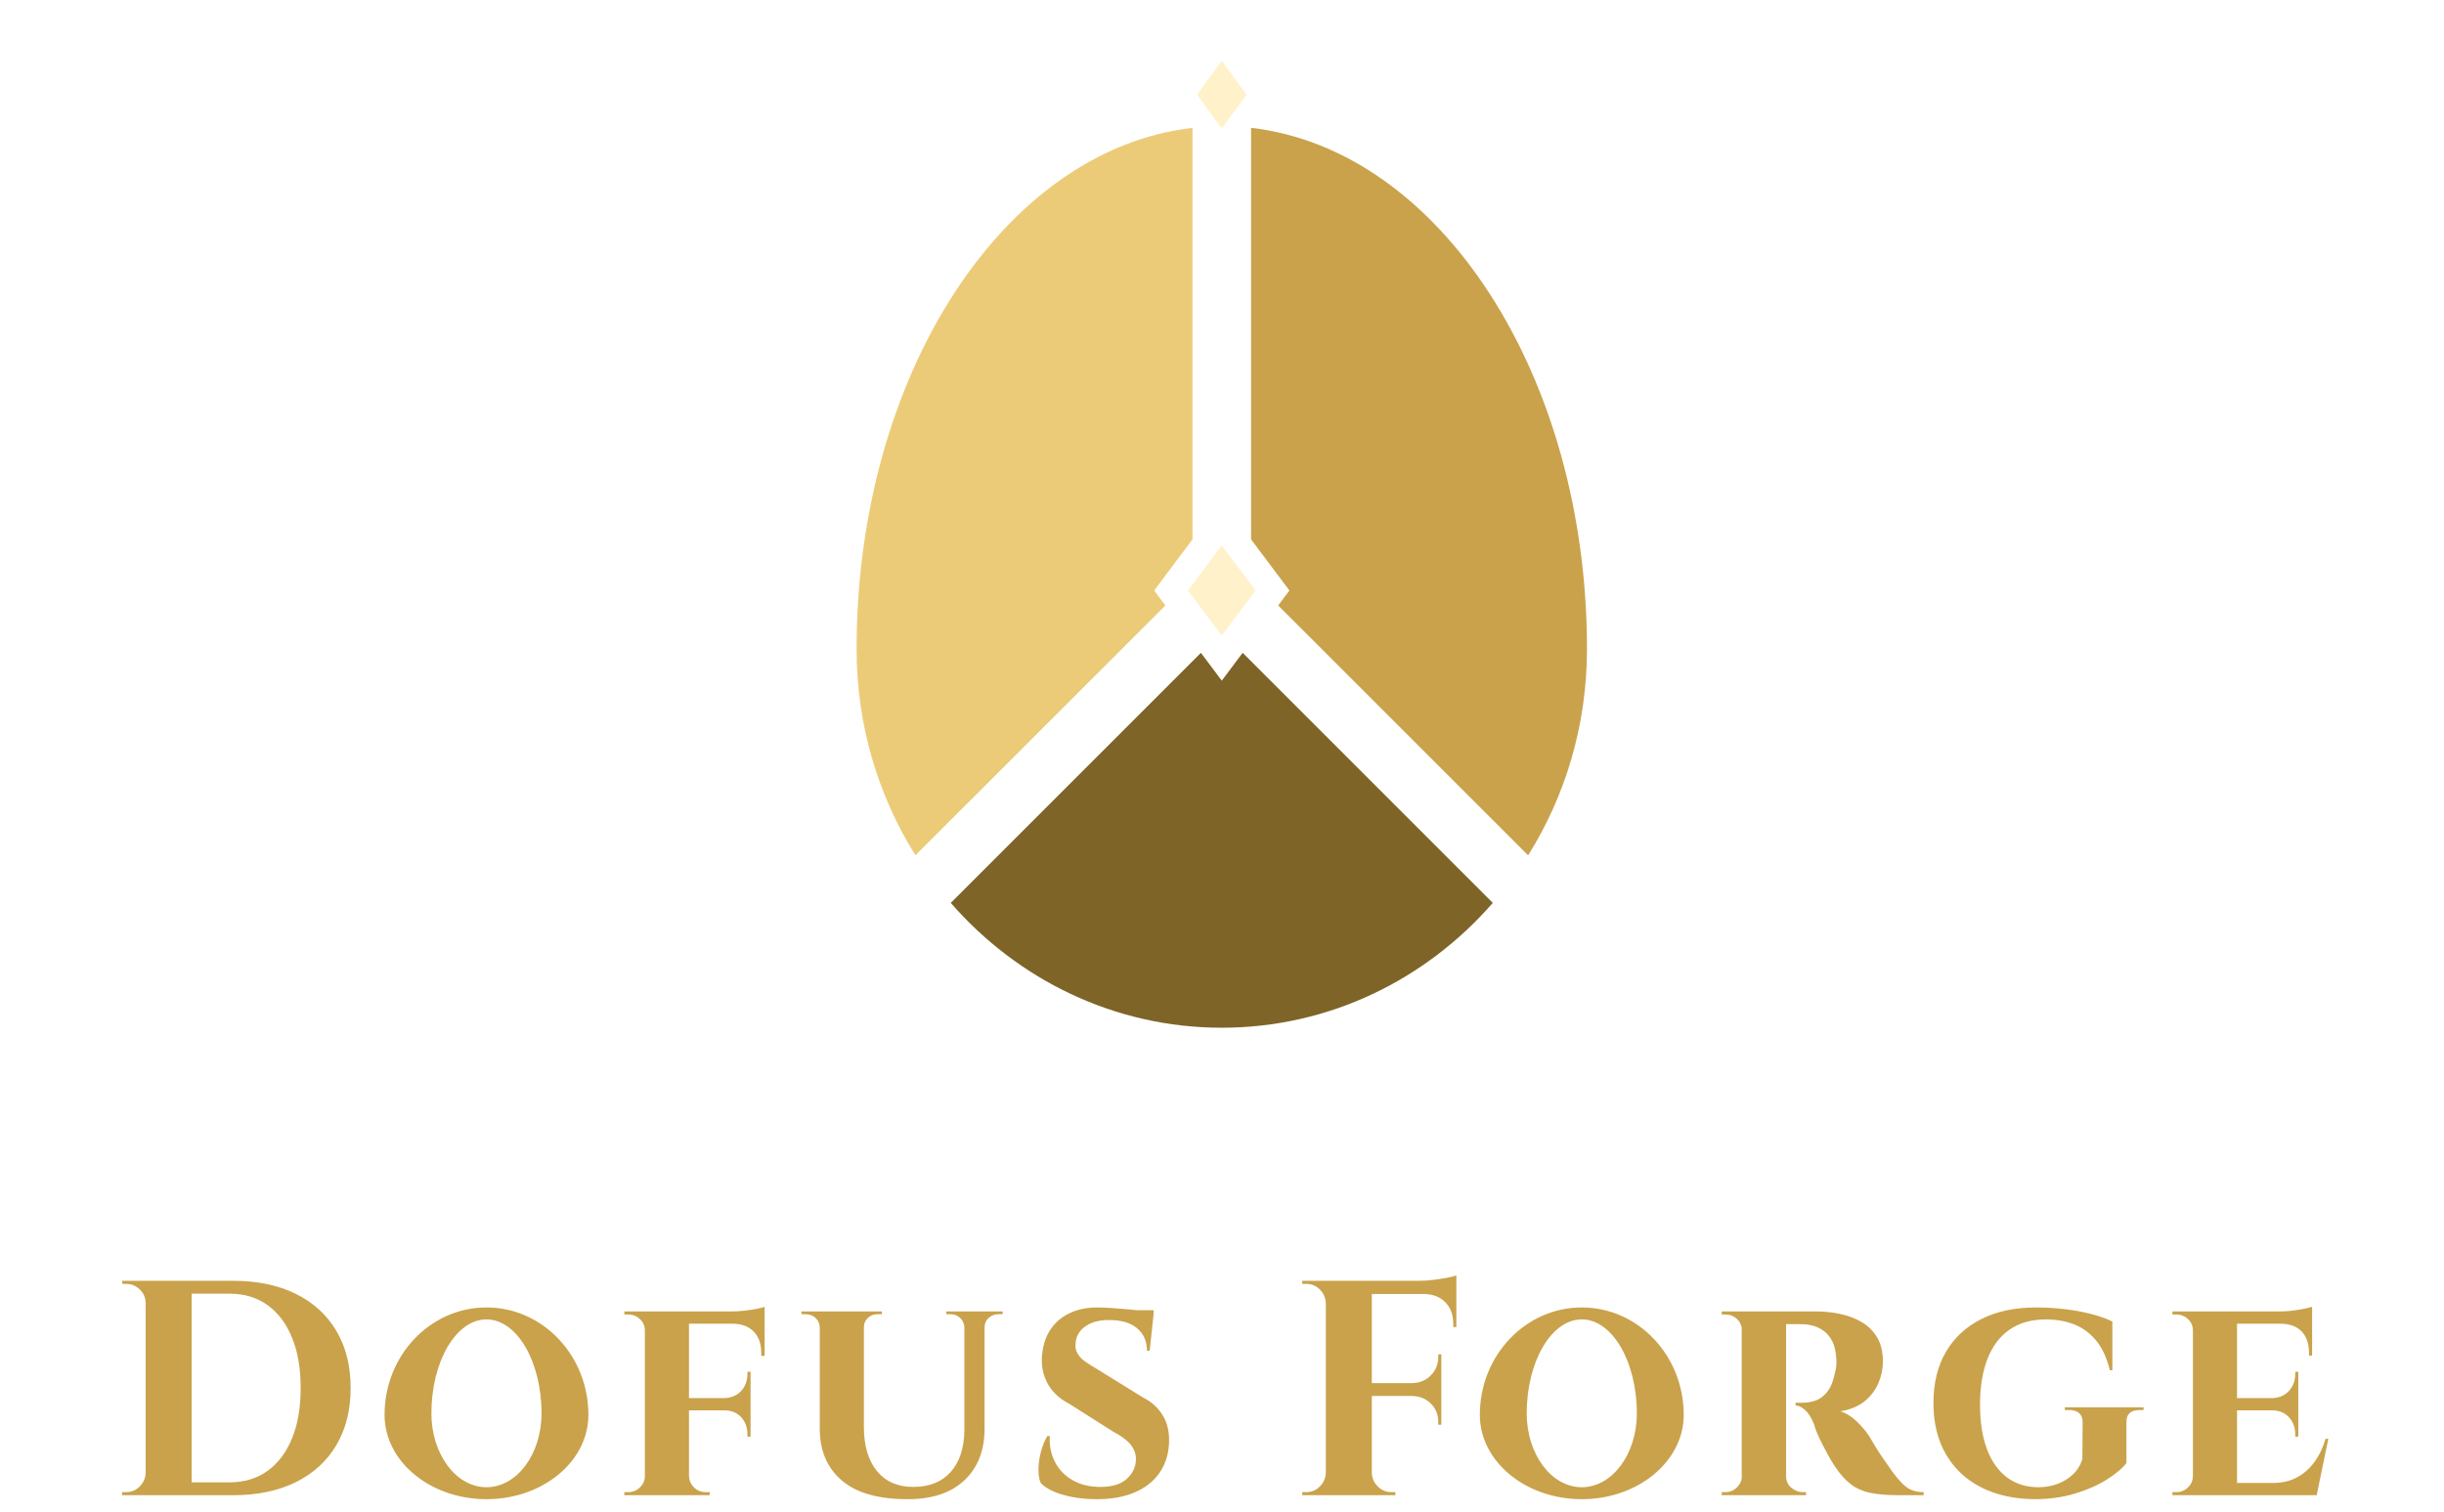
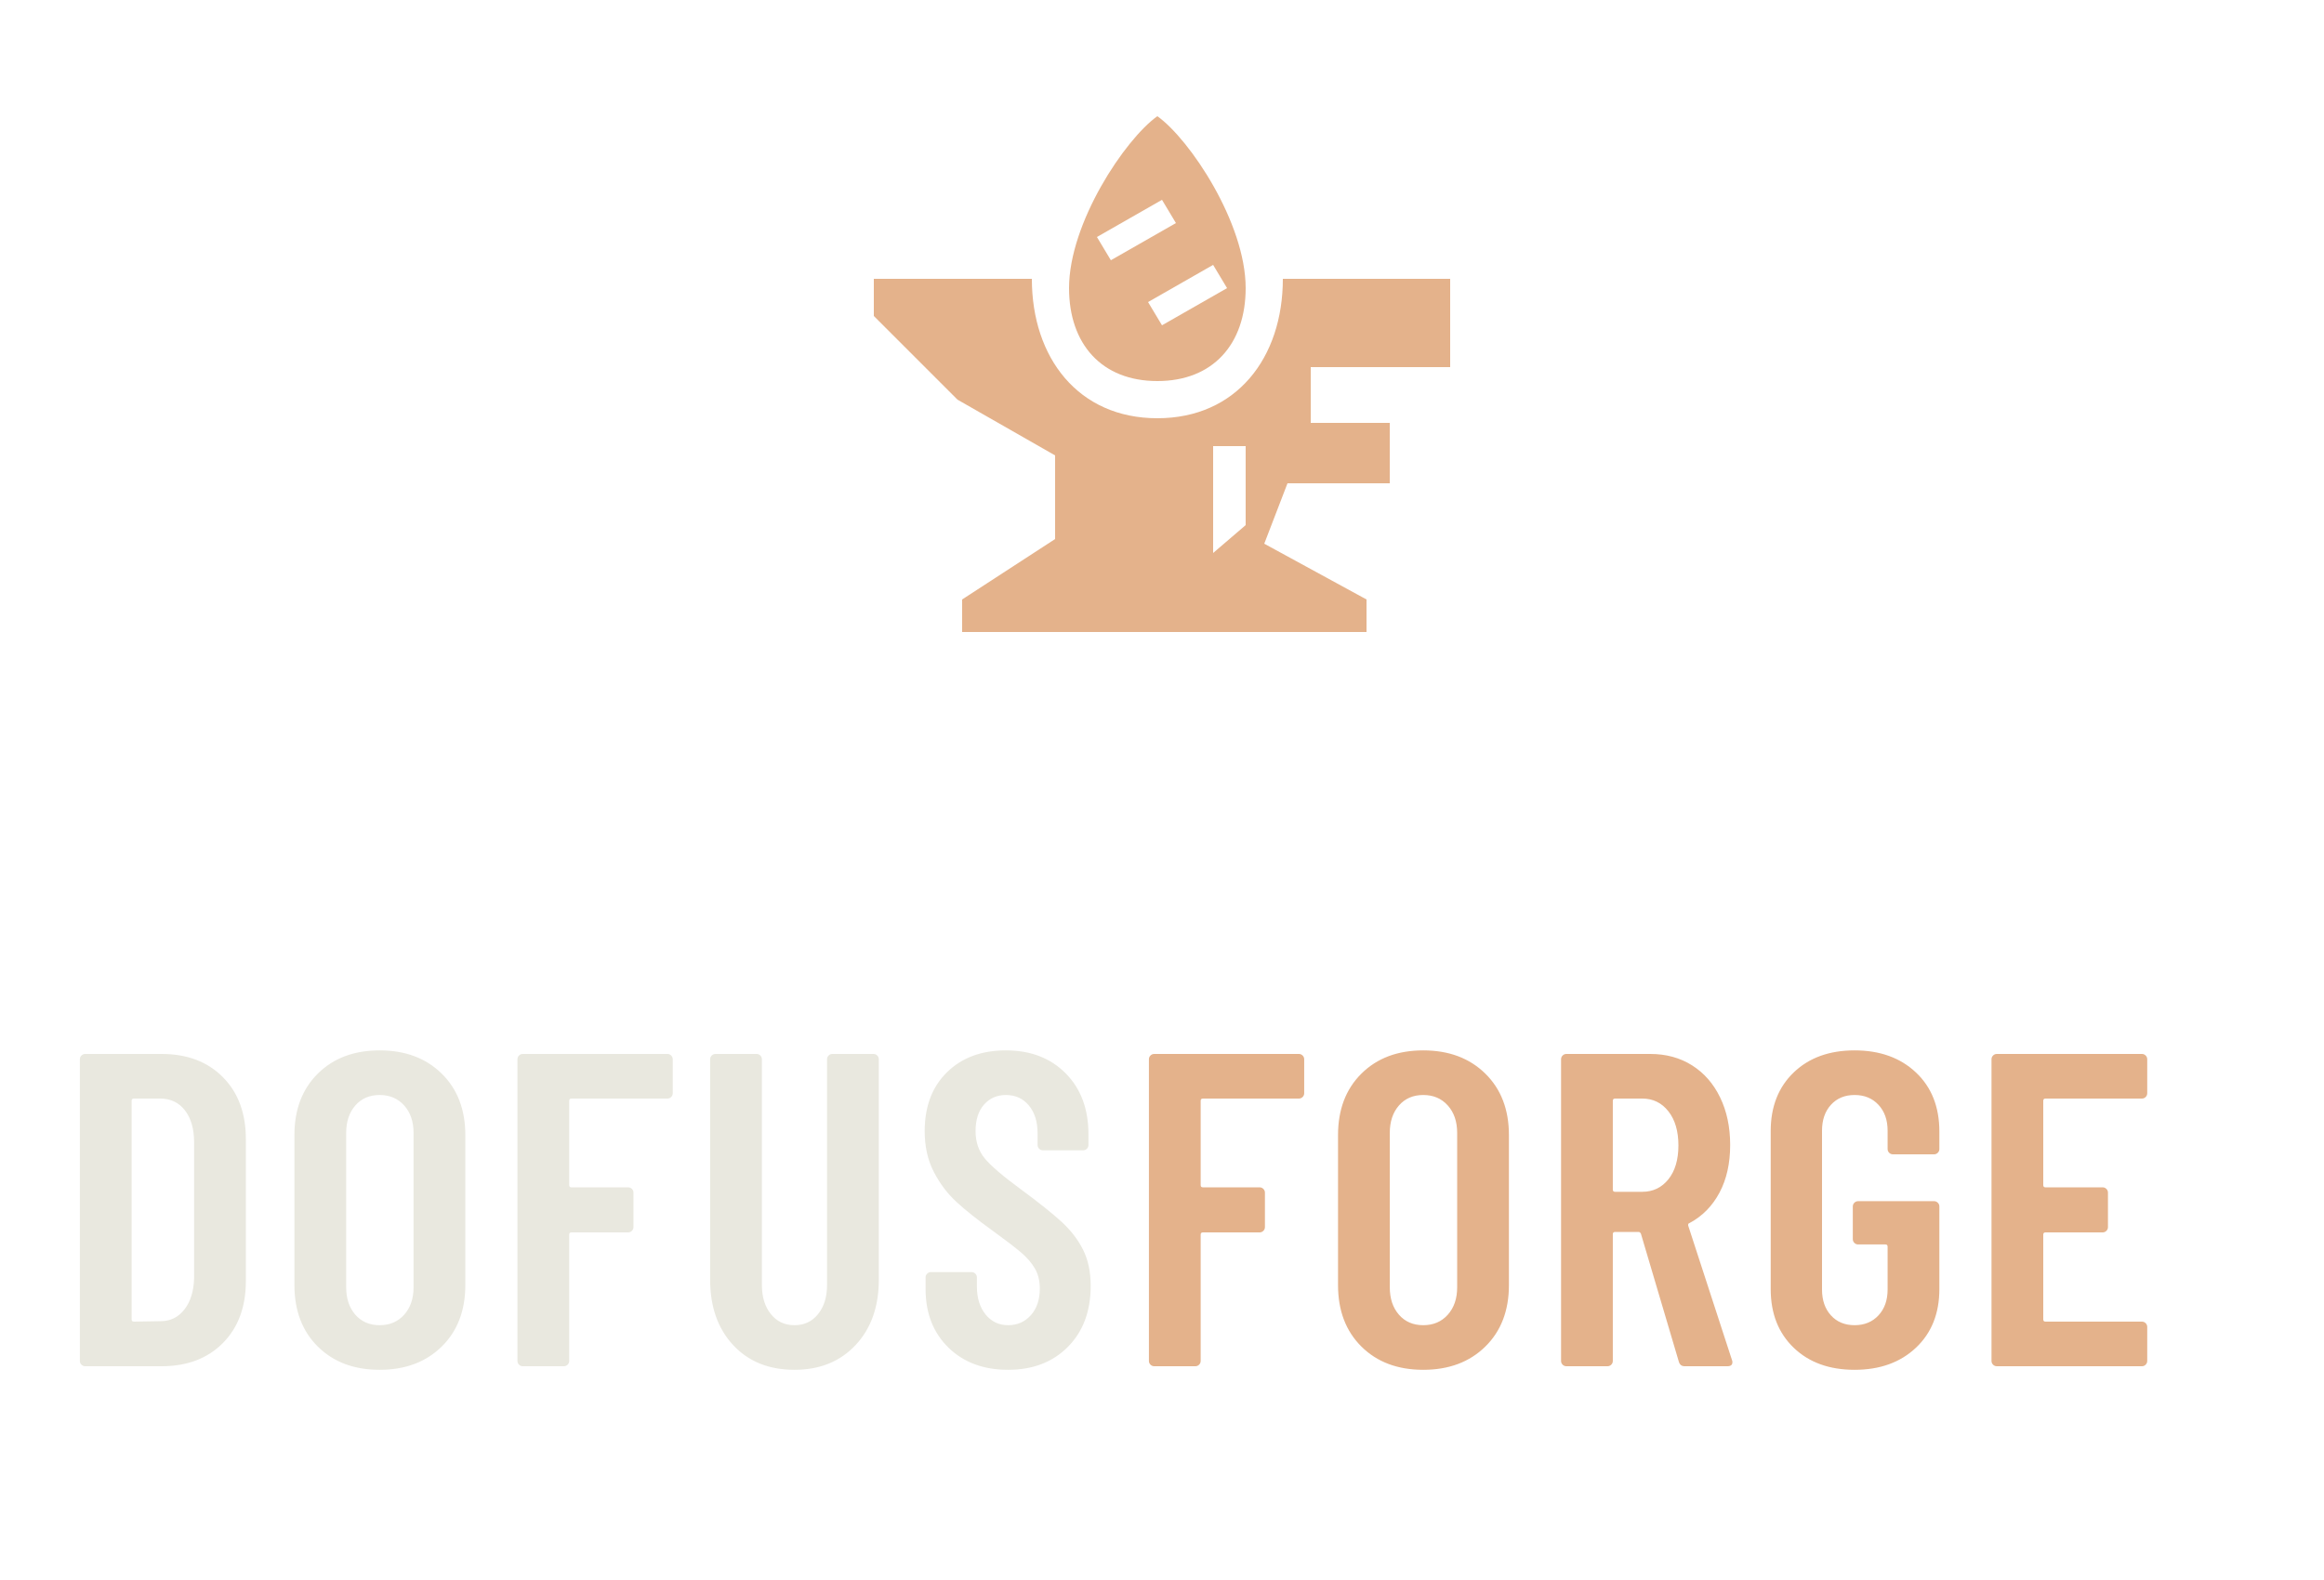
- <svg xmlns="http://www.w3.org/2000/svg" viewBox="0 0 889 550" width="889" height="550" role="img" aria-labelledby="t">
-   <g transform="translate(234.5 0) scale(0.82)">
-     <path d="M243 56.74 L243 239.33 L226 262 L230.98 268.64 L120.11 379.5 C103.6 353.18 94 321.75 94 288 C94 166.13 159.61 66.22 243 56.74 Z" fill="#eccb78" />
-     <path d="M391.89 379.5 L281.02 268.64 L286 262 L269 239.33 L269 56.74 C352.39 66.22 418 166.13 418 288 C418 321.75 408.4 353.18 391.89 379.5 Z" fill="#c9a24b" />
-     <path d="M135.78 400.61 L246.74 289.65 L256 302 L265.26 289.65 L376.22 400.61 C346.58 434.63 303.7 456 256 456 C208.3 456 165.42 434.63 135.78 400.61 Z" fill="#7f6428" />
-     <path d="M256 242 L271 262 L256 282 L241 262 Z" fill="#fff1c9" />
-     <path d="M256 27 L267 42 L256 57 L245 42 Z" fill="#fff1c9" />
+ <svg xmlns="http://www.w3.org/2000/svg" width="500" height="340" viewBox="0 0 500 340">
+   <g transform="translate(170 0)" fill="#e4b28b" fill-rule="evenodd">
+     <path d="M18 60H52C52 77 62 90 79 90C96 90 106 77 106 60H142V79H112V91H129V104H107L102 117L124 129V136H37V129L57 116V98L36 86L18 68V60ZM91 96V119L98 113V96H91Z" />
+     <path d="M79 25C86 30 98 48 98 62C98 74 91 82 79 82C67 82 60 74 60 62C60 48 72 30 79 25ZM66 51L80 43L83 48L69 56L66 51ZM77 65L91 57L94 62L80 70L77 65Z" />
  </g>
-   <path transform="translate(39.73 466)" d="M45.13 0Q58.28 0 67.86 4.74Q77.44 9.47 82.62 18.22Q87.81 26.97 87.81 39Q87.81 51.03 82.62 59.78Q77.44 68.53 67.86 73.26Q58.28 78 45.13 78H18.61L18.5 73.32Q21.73 73.32 25.24 73.32Q28.75 73.32 32.04 73.32Q35.32 73.32 38 73.32Q40.67 73.32 42.23 73.32Q43.79 73.32 43.79 73.32Q51.81 73.32 57.61 69.14Q63.4 64.96 66.52 57.27Q69.64 49.59 69.64 39Q69.64 28.41 66.52 20.73Q63.4 13.04 57.61 8.86Q51.81 4.68 43.79 4.68Q43.79 4.68 42.18 4.68Q40.56 4.68 37.77 4.68Q34.99 4.68 31.53 4.68Q28.08 4.68 24.4 4.68Q20.73 4.68 17.38 4.68V0ZM29.97 0V78H13.26V0ZM13.59 69.87V78H4.68V76.89Q4.68 76.89 5.4 76.89Q6.13 76.89 6.13 76.89Q9.03 76.89 11.09 74.82Q13.15 72.76 13.26 69.87ZM13.59 8.13H13.26Q13.26 5.24 11.14 3.18Q9.03 1.11 6.13 1.11Q6.13 1.11 5.46 1.11Q4.79 1.11 4.79 1.11L4.68 0H13.59ZM210.88 11.14V78H194.84V11.14ZM233.28 42.68V47.13H210.66V42.68ZM238.4 11.14V15.6H210.66V11.14ZM233.28 46.91V56.72H232.16V55.83Q232.16 52.15 229.88 49.64Q227.6 47.13 223.58 47.13V46.91ZM233.28 33.09V42.9H223.58V42.68Q227.6 42.57 229.88 40.06Q232.16 37.55 232.16 33.87V33.09ZM238.4 15.27V27.3H237.18V26.19Q237.18 21.39 234.5 18.55Q231.83 15.71 226.93 15.6V15.27ZM238.4 9.47V12.15L226.59 11.14Q228.71 11.14 231.11 10.86Q233.5 10.59 235.51 10.2Q237.51 9.81 238.4 9.47ZM195.17 70.98 195.62 78H187.37V76.89Q187.37 76.89 188.04 76.89Q188.71 76.89 188.82 76.89Q191.27 76.89 193.05 75.16Q194.84 73.43 194.84 70.98ZM195.17 18.16H194.84Q194.84 15.6 193.05 13.93Q191.27 12.26 188.82 12.26Q188.71 12.26 188.04 12.26Q187.37 12.26 187.37 12.26V11.14H195.62ZM210.66 70.98H210.88Q210.99 73.43 212.72 75.16Q214.45 76.89 217.01 76.89Q217.01 76.89 217.68 76.89Q218.35 76.89 218.46 76.89L218.35 78H210.21ZM274.51 11.14V53.15Q274.51 63.4 279.24 69.2Q283.98 74.99 292.45 74.99Q301.25 74.99 306.1 69.53Q310.94 64.07 311.06 54.38V11.14H318.41V53.71Q318.41 65.63 311.11 72.54Q303.81 79.45 290.44 79.45Q274.4 79.45 266.43 72.6Q258.46 65.74 258.46 53.82V11.14ZM258.68 11.14V16.94H258.46Q258.35 14.82 256.9 13.48Q255.45 12.15 253.34 12.15Q253.34 12.15 252.56 12.15Q251.78 12.15 251.78 12.15V11.14ZM281.08 11.14V12.15Q281.08 12.15 280.3 12.15Q279.52 12.15 279.52 12.15Q277.4 12.15 275.96 13.48Q274.51 14.82 274.51 16.94H274.28V11.14ZM311.28 11.14V16.94H311.06Q310.94 14.82 309.5 13.48Q308.05 12.15 306.04 12.15Q306.04 12.15 305.26 12.15Q304.48 12.15 304.48 12.15V11.14ZM324.98 11.14V12.15Q324.98 12.15 324.26 12.15Q323.54 12.15 323.54 12.15Q321.42 12.15 319.91 13.48Q318.41 14.82 318.41 16.94H318.19V11.14ZM359.42 9.69Q361.64 9.69 364.82 9.92Q368 10.14 371.12 10.42Q374.24 10.7 376.63 11.09Q379.03 11.48 379.92 11.81L378.47 25.41H377.47Q377.47 20.28 373.9 17.27Q370.34 14.26 363.65 14.26Q358.3 14.26 355.01 16.6Q351.73 18.94 351.5 22.84Q351.28 24.85 352.23 26.46Q353.18 28.08 354.9 29.31Q356.63 30.53 358.75 31.76L376.24 42.57Q380.7 44.79 383.26 49.03Q385.82 53.26 385.49 59.28Q385.16 65.52 381.87 70.09Q378.58 74.66 372.84 77.05Q367.1 79.45 359.3 79.45Q354.51 79.45 350.39 78.67Q346.27 77.89 343.31 76.55Q340.36 75.21 338.8 73.54Q337.91 71.31 338.02 68.14Q338.13 64.96 339.02 61.79Q339.92 58.61 341.25 56.49H342.14Q341.81 61.51 343.93 65.74Q346.04 69.98 350.33 72.48Q354.62 74.99 360.53 74.99Q366.99 74.99 370.22 71.98Q373.46 68.97 373.46 64.85Q373.46 61.95 371.51 59.56Q369.56 57.16 365.1 54.82L349.28 44.79Q343.7 41.9 341.2 37.11Q338.69 32.31 339.36 26.63Q339.92 21.28 342.53 17.49Q345.15 13.71 349.5 11.7Q353.84 9.69 359.42 9.69ZM379.92 10.7 379.81 12.7H367.88V10.7ZM459.26 0V78H442.54V0ZM484.55 37.22V41.9H458.92V37.22ZM490.01 0V4.79H458.92V0ZM484.55 41.67V52.37H483.44V51.37Q483.44 47.36 480.76 44.68Q478.09 42.01 473.96 41.9V41.67ZM484.55 26.74V37.44H473.96V37.22Q478.09 37.11 480.76 34.38Q483.44 31.65 483.44 27.63V26.74ZM490.01 4.46V16.83H488.9V15.71Q488.9 10.7 485.94 7.74Q482.99 4.79 477.98 4.79V4.46ZM490.01 -2.01V1.23L476.42 0Q478.87 0 481.6 -0.33Q484.33 -0.67 486.67 -1.11Q489.01 -1.56 490.01 -2.01ZM442.88 69.87V78H433.96V76.89Q433.96 76.89 434.69 76.89Q435.41 76.89 435.41 76.89Q438.31 76.89 440.37 74.82Q442.43 72.76 442.54 69.87ZM442.88 8.13H442.54Q442.43 5.24 440.37 3.18Q438.31 1.11 435.41 1.11Q435.41 1.11 434.69 1.11Q433.96 1.11 433.96 1.11V0H442.88ZM458.92 69.87H459.26Q459.37 72.76 461.43 74.82Q463.49 76.89 466.39 76.89Q466.39 76.89 467.06 76.89Q467.72 76.89 467.84 76.89V78H458.92ZM608.85 11.14H620.77Q625.45 11.14 629.8 12.09Q634.14 13.04 637.6 15.1Q641.05 17.16 643.11 20.67Q645.18 24.18 645.18 29.42Q645.18 33.32 643.56 37.16Q641.94 41.01 638.55 43.79Q635.15 46.58 629.69 47.47Q632.92 48.47 635.87 51.37Q638.82 54.27 640.38 56.83Q640.94 57.72 642.06 59.67Q643.17 61.62 644.9 64.13Q646.62 66.63 648.52 69.31Q650.75 72.32 652.42 73.93Q654.09 75.55 655.87 76.22Q657.66 76.89 660 76.89V78H650.64Q644.62 78 640.44 77.11Q636.26 76.22 633.25 73.82Q630.24 71.43 627.57 67.3Q626.57 65.85 625.45 63.79Q624.34 61.73 623.22 59.61Q622.11 57.5 621.27 55.49Q620.44 53.49 620.1 52.15Q618.66 48.58 616.82 46.97Q614.98 45.35 613.42 45.35V44.35Q613.42 44.35 614.2 44.35Q614.98 44.35 616.2 44.35Q618.54 44.35 620.83 43.51Q623.11 42.68 625.01 40.28Q626.9 37.89 627.79 33.21Q628.02 32.54 628.18 31.31Q628.35 30.09 628.24 28.53Q628.02 24.4 626.73 21.95Q625.45 19.5 623.56 18.16Q621.66 16.83 619.71 16.32Q617.76 15.82 616.32 15.82Q614.2 15.71 612.47 15.77Q610.74 15.82 609.85 15.71Q609.74 15.71 609.52 14.54Q609.3 13.37 609.07 12.26Q608.85 11.14 608.85 11.14ZM609.96 11.14V78H593.81V11.14ZM594.14 70.98 594.59 78H586.56V76.89Q586.68 76.89 587.18 76.89Q587.68 76.89 587.9 76.89Q590.35 76.89 592.08 75.16Q593.81 73.43 593.92 70.98ZM594.14 18.05H593.92Q593.81 15.49 592.08 13.87Q590.35 12.26 588.01 12.26Q587.68 12.26 587.18 12.26Q586.68 12.26 586.56 12.26V11.14H594.59ZM609.74 70.98H609.96Q609.96 73.77 611.91 75.33Q613.86 76.89 615.98 76.89Q615.98 76.89 616.48 76.89Q616.98 76.89 617.21 76.89V78H609.18ZM701 9.69Q706.13 9.69 711.31 10.31Q716.49 10.92 721 12.09Q725.52 13.26 728.64 14.82V32.54H727.74Q725.96 25.41 722.45 21.39Q718.94 17.38 714.37 15.71Q709.8 14.04 704.46 14.04Q696.66 14.04 691.31 17.72Q685.96 21.39 683.23 28.36Q680.5 35.32 680.5 45.13Q680.5 54.38 682.95 61.06Q685.4 67.75 690.19 71.43Q694.98 75.1 701.78 75.1Q705.35 75.1 708.58 73.93Q711.81 72.76 714.26 70.48Q716.71 68.19 717.72 64.85L717.83 51.48Q717.83 49.25 716.55 48.14Q715.26 47.02 712.92 47.02H711.36V46.02H740V47.02H738.55Q733.65 47.02 733.76 51.48V66.3Q731.42 69.31 726.52 72.37Q721.62 75.44 714.93 77.44Q708.24 79.45 700.33 79.45Q689.19 79.34 680.94 75.16Q672.7 70.98 668.13 63.18Q663.56 55.38 663.56 44.46Q663.56 33.54 668.13 25.8Q672.7 18.05 681.06 13.87Q689.41 9.69 701 9.69ZM773.99 11.14V78H757.94V11.14ZM800.06 73.54 802.62 78H773.76V73.54ZM796.27 42.68V47.13H773.76V42.68ZM801.29 11.14V15.6H773.76V11.14ZM807.19 57.5 802.96 78H783.68L787.14 73.54Q791.93 73.54 795.66 71.59Q799.39 69.64 802.07 66.02Q804.74 62.4 806.19 57.5ZM796.27 46.91V56.72H795.16V55.83Q795.16 52.15 792.87 49.64Q790.59 47.13 786.69 47.13V46.91ZM796.27 33.09V42.9H786.69V42.68Q790.59 42.57 792.87 40.06Q795.16 37.55 795.16 33.87V33.09ZM801.29 15.38V27.19H800.17V26.19Q800.17 21.28 797.55 18.5Q794.94 15.71 790.03 15.6V15.38ZM801.29 9.47V12.15L789.59 11.14Q792.82 11.14 796.38 10.53Q799.95 9.92 801.29 9.47ZM758.28 70.98 758.72 78H750.48V76.89Q750.48 76.89 751.14 76.89Q751.81 76.89 751.92 76.89Q754.38 76.89 756.16 75.16Q757.94 73.43 757.94 70.98ZM758.28 18.16H757.94Q757.94 15.6 756.16 13.93Q754.38 12.26 751.92 12.26Q751.81 12.26 751.14 12.26Q750.48 12.26 750.48 12.26V11.14H758.72Z M137.22 9.69 C157.7 9.69 174.3 27.18 174.3 48.76 C174.3 65.71 157.7 79.45 137.22 79.45 C116.75 79.45 100.15 65.71 100.15 48.76 C100.15 27.18 116.75 9.69 137.22 9.69 Z M137.22 14.04 C126.16 14.04 117.19 29.35 117.19 48.24 C117.19 63.07 126.16 75.1 137.22 75.1 C148.29 75.1 157.25 63.07 157.25 48.24 C157.25 29.35 148.29 14.04 137.22 14.04 Z M535.64 9.69 C556.12 9.69 572.72 27.18 572.72 48.76 C572.72 65.71 556.12 79.45 535.64 79.45 C515.16 79.45 498.56 65.71 498.56 48.76 C498.56 27.18 515.16 9.69 535.64 9.69 Z M535.64 14.04 C524.58 14.04 515.61 29.35 515.61 48.24 C515.61 63.07 524.58 75.1 535.64 75.1 C546.7 75.1 555.67 63.07 555.67 48.24 C555.67 29.35 546.7 14.04 535.64 14.04 Z" fill="#c9a24b" />
+   <g transform="translate(12 190)">
+     <path fill="#e9e8df" d="M5.184 102.848V37.952Q5.184 37.472 5.52 37.136Q5.856 36.8 6.336 36.8H22.752Q31.008 36.8 35.952 41.792Q40.896 46.784 40.896 55.136V85.664Q40.896 94.016 35.952 99.008Q31.008 104.0 22.752 104.0H6.336Q5.856 104.0 5.52 103.664Q5.184 103.328 5.184 102.848ZM16.8 94.4 22.56 94.304Q25.728 94.304 27.696 91.76Q29.664 89.216 29.76 84.992V55.808Q29.76 51.488 27.792 48.944Q25.824 46.4 22.464 46.4H16.8Q16.32 46.4 16.32 46.88V93.92Q16.32 94.4 16.8 94.4Z M51.344 86.528V54.272Q51.344 46.016 56.384 41.024Q61.424 36.032 69.68 36.032Q77.936 36.032 83.024 41.024Q88.112 46.016 88.112 54.272V86.528Q88.112 94.784 83.024 99.776Q77.936 104.768 69.68 104.768Q61.424 104.768 56.384 99.776Q51.344 94.784 51.344 86.528ZM76.976 87.008V53.792Q76.976 50.144 74.96 47.888Q72.944 45.632 69.68 45.632Q66.416 45.632 64.448 47.888Q62.48 50.144 62.48 53.792V87.008Q62.48 90.656 64.448 92.912Q66.416 95.168 69.68 95.168Q72.944 95.168 74.96 92.912Q76.976 90.656 76.976 87.008Z M131.584 46.4H110.944Q110.464 46.4 110.464 46.88V65.024Q110.464 65.504 110.944 65.504H123.136Q123.616 65.504 123.952 65.84Q124.288 66.176 124.288 66.656V74.048Q124.288 74.528 123.952 74.864Q123.616 75.2 123.136 75.2H110.944Q110.464 75.2 110.464 75.68V102.848Q110.464 103.328 110.128 103.664Q109.792 104.0 109.312 104.0H100.48Q100.0 104.0 99.664 103.664Q99.328 103.328 99.328 102.848V37.952Q99.328 37.472 99.664 37.136Q100.0 36.8 100.48 36.8H131.584Q132.064 36.8 132.4 37.136Q132.736 37.472 132.736 37.952V45.248Q132.736 45.728 132.4 46.064Q132.064 46.4 131.584 46.4Z M140.784 85.376V37.952Q140.784 37.472 141.12 37.136Q141.456 36.8 141.936 36.8H150.768Q151.248 36.8 151.584 37.136Q151.92 37.472 151.92 37.952V86.528Q151.92 90.368 153.84 92.768Q155.76 95.168 158.928 95.168Q162.096 95.168 164.016 92.768Q165.936 90.368 165.936 86.528V37.952Q165.936 37.472 166.272 37.136Q166.608 36.8 167.088 36.8H175.92Q176.4 36.8 176.736 37.136Q177.072 37.472 177.072 37.952V85.376Q177.072 94.112 172.08 99.44Q167.088 104.768 158.928 104.768Q150.672 104.768 145.728 99.44Q140.784 94.112 140.784 85.376Z M187.136 87.392V84.896Q187.136 84.416 187.472 84.08Q187.808 83.744 188.288 83.744H197.024Q197.504 83.744 197.84 84.08Q198.176 84.416 198.176 84.896V86.816Q198.176 90.56 200.048 92.864Q201.92 95.168 204.896 95.168Q207.872 95.168 209.792 93.008Q211.712 90.848 211.712 87.296Q211.712 84.8 210.656 82.976Q209.6 81.152 207.68 79.52Q205.76 77.888 201.536 74.816Q196.736 71.36 193.808 68.672Q190.88 65.984 188.912 62.192Q186.944 58.4 186.944 53.408Q186.944 45.44 191.744 40.736Q196.544 36.032 204.416 36.032Q212.384 36.032 217.28 40.976Q222.176 45.92 222.176 54.08V56.384Q222.176 56.864 221.84 57.2Q221.504 57.536 221.024 57.536H212.384Q211.904 57.536 211.568 57.2Q211.232 56.864 211.232 56.384V53.888Q211.232 50.144 209.36 47.888Q207.488 45.632 204.416 45.632Q201.536 45.632 199.712 47.696Q197.888 49.76 197.888 53.408Q197.888 56.864 199.856 59.264Q201.824 61.664 207.584 65.888Q213.44 70.208 216.416 72.944Q219.392 75.68 221.024 78.944Q222.656 82.208 222.656 86.72Q222.656 94.88 217.76 99.824Q212.864 104.768 204.896 104.768Q196.928 104.768 192.032 99.968Q187.136 95.168 187.136 87.392Z" />
+     <path fill="#e4b28b" d="M267.44 46.4H246.8Q246.32 46.4 246.32 46.88V65.024Q246.32 65.504 246.8 65.504H258.992Q259.472 65.504 259.808 65.84Q260.144 66.176 260.144 66.656V74.048Q260.144 74.528 259.808 74.864Q259.472 75.2 258.992 75.2H246.8Q246.32 75.2 246.32 75.68V102.848Q246.32 103.328 245.984 103.664Q245.648 104.0 245.168 104.0H236.336Q235.856 104.0 235.52 103.664Q235.184 103.328 235.184 102.848V37.952Q235.184 37.472 235.52 37.136Q235.856 36.8 236.336 36.8H267.44Q267.92 36.8 268.256 37.136Q268.592 37.472 268.592 37.952V45.248Q268.592 45.728 268.256 46.064Q267.92 46.4 267.44 46.4Z M275.872 86.528V54.272Q275.872 46.016 280.912 41.024Q285.952 36.032 294.208 36.032Q302.464 36.032 307.552 41.024Q312.64 46.016 312.64 54.272V86.528Q312.64 94.784 307.552 99.776Q302.464 104.768 294.208 104.768Q285.952 104.768 280.912 99.776Q275.872 94.784 275.872 86.528ZM301.504 87.008V53.792Q301.504 50.144 299.488 47.888Q297.472 45.632 294.208 45.632Q290.944 45.632 288.976 47.888Q287.008 50.144 287.008 53.792V87.008Q287.008 90.656 288.976 92.912Q290.944 95.168 294.208 95.168Q297.472 95.168 299.488 92.912Q301.504 90.656 301.504 87.008Z M349.2 103.04 341.04 75.488Q340.848 75.104 340.56 75.104H335.472Q334.992 75.104 334.992 75.584V102.848Q334.992 103.328 334.656 103.664Q334.32 104.0 333.84 104.0H325.008Q324.528 104.0 324.192 103.664Q323.856 103.328 323.856 102.848V37.952Q323.856 37.472 324.192 37.136Q324.528 36.8 325.008 36.8H343.056Q348.144 36.8 352.032 39.248Q355.92 41.696 358.08 46.16Q360.24 50.624 360.24 56.384Q360.24 62.336 357.936 66.656Q355.632 70.976 351.504 73.184Q351.12 73.28 351.216 73.76L360.624 102.656Q360.72 102.848 360.72 103.136Q360.72 104.0 359.664 104.0H350.448Q349.488 104.0 349.2 103.04ZM334.992 46.88V65.984Q334.992 66.464 335.472 66.464H341.328Q344.784 66.464 346.944 63.776Q349.104 61.088 349.104 56.48Q349.104 51.872 346.944 49.136Q344.784 46.4 341.328 46.4H335.472Q334.992 46.4 334.992 46.88Z M368.96 87.392V53.408Q368.96 45.536 373.904 40.784Q378.848 36.032 387.008 36.032Q395.168 36.032 400.208 40.784Q405.248 45.536 405.248 53.504V57.248Q405.248 57.728 404.912 58.064Q404.576 58.4 404.096 58.4H395.264Q394.784 58.4 394.448 58.064Q394.112 57.728 394.112 57.248V53.312Q394.112 49.856 392.144 47.744Q390.176 45.632 387.008 45.632Q383.84 45.632 381.92 47.744Q380.0 49.856 380.0 53.312V87.488Q380.0 90.944 381.92 93.056Q383.84 95.168 387.008 95.168Q390.176 95.168 392.144 93.056Q394.112 90.944 394.112 87.488V78.272Q394.112 77.792 393.632 77.792H387.776Q387.296 77.792 386.96 77.456Q386.624 77.12 386.624 76.64V69.632Q386.624 69.152 386.96 68.816Q387.296 68.48 387.776 68.48H404.096Q404.576 68.48 404.912 68.816Q405.248 69.152 405.248 69.632V87.392Q405.248 95.264 400.208 100.016Q395.168 104.768 387.008 104.768Q378.848 104.768 373.904 100.016Q368.96 95.264 368.96 87.392Z M448.816 46.4H428.08Q427.6 46.4 427.6 46.88V65.024Q427.6 65.504 428.08 65.504H440.368Q440.848 65.504 441.184 65.84Q441.52 66.176 441.52 66.656V74.048Q441.52 74.528 441.184 74.864Q440.848 75.2 440.368 75.2H428.08Q427.6 75.2 427.6 75.68V93.92Q427.6 94.4 428.08 94.4H448.816Q449.296 94.4 449.632 94.736Q449.968 95.072 449.968 95.552V102.848Q449.968 103.328 449.632 103.664Q449.296 104.0 448.816 104.0H417.616Q417.136 104.0 416.8 103.664Q416.464 103.328 416.464 102.848V37.952Q416.464 37.472 416.8 37.136Q417.136 36.8 417.616 36.8H448.816Q449.296 36.8 449.632 37.136Q449.968 37.472 449.968 37.952V45.248Q449.968 45.728 449.632 46.064Q449.296 46.4 448.816 46.4Z" />
+   </g>
</svg>
